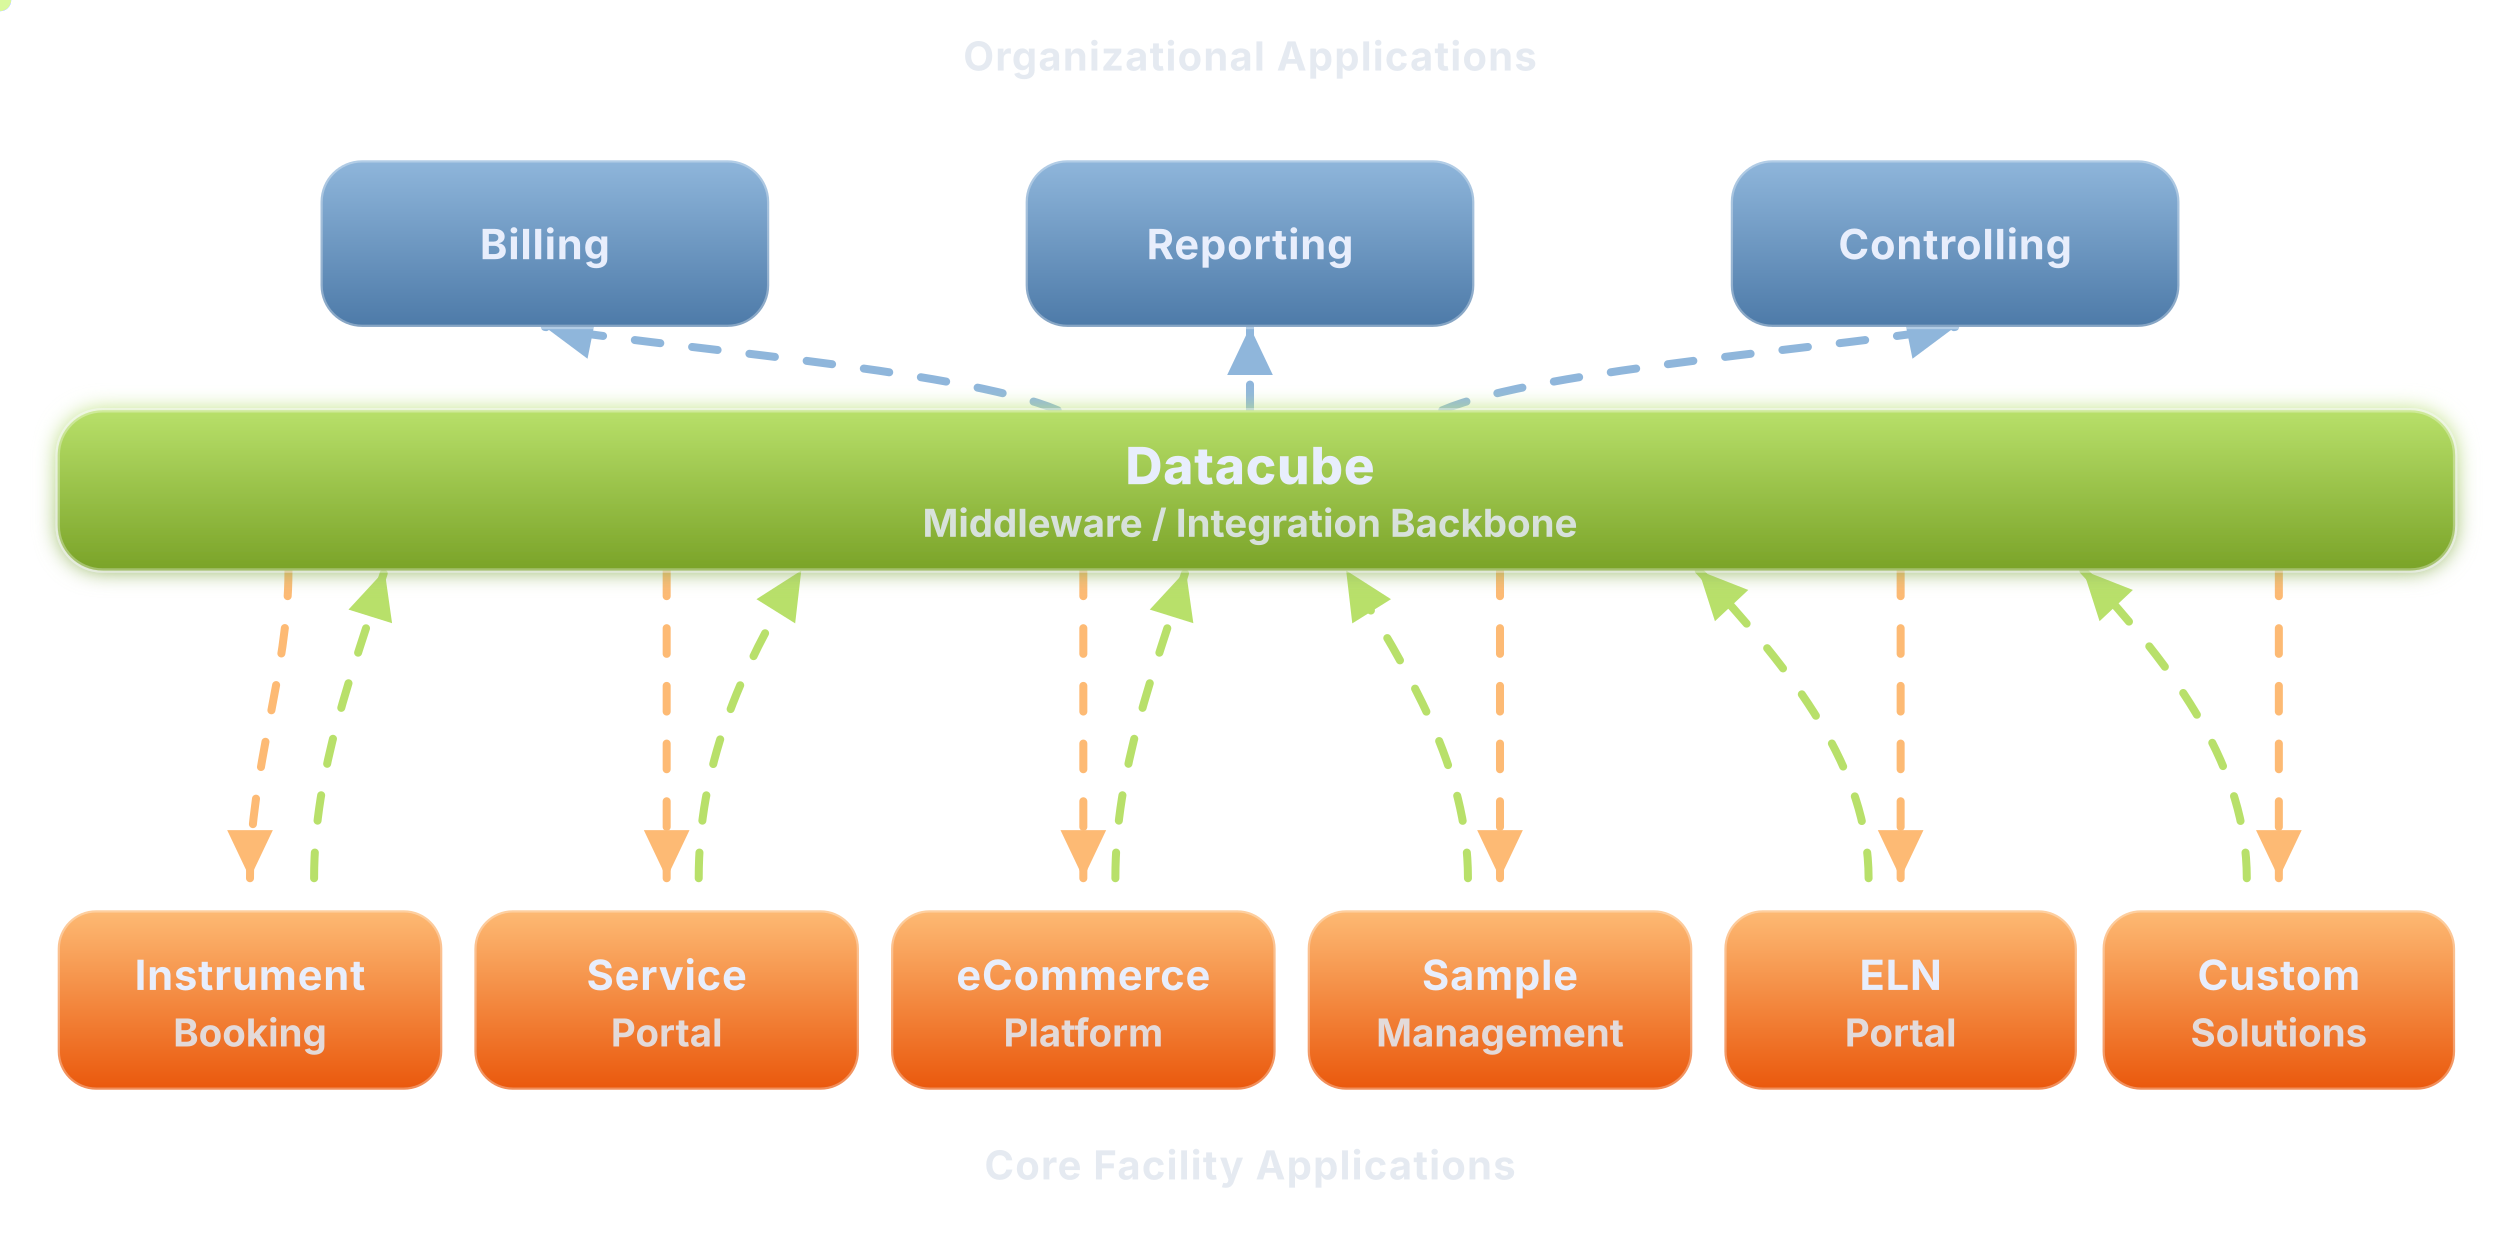
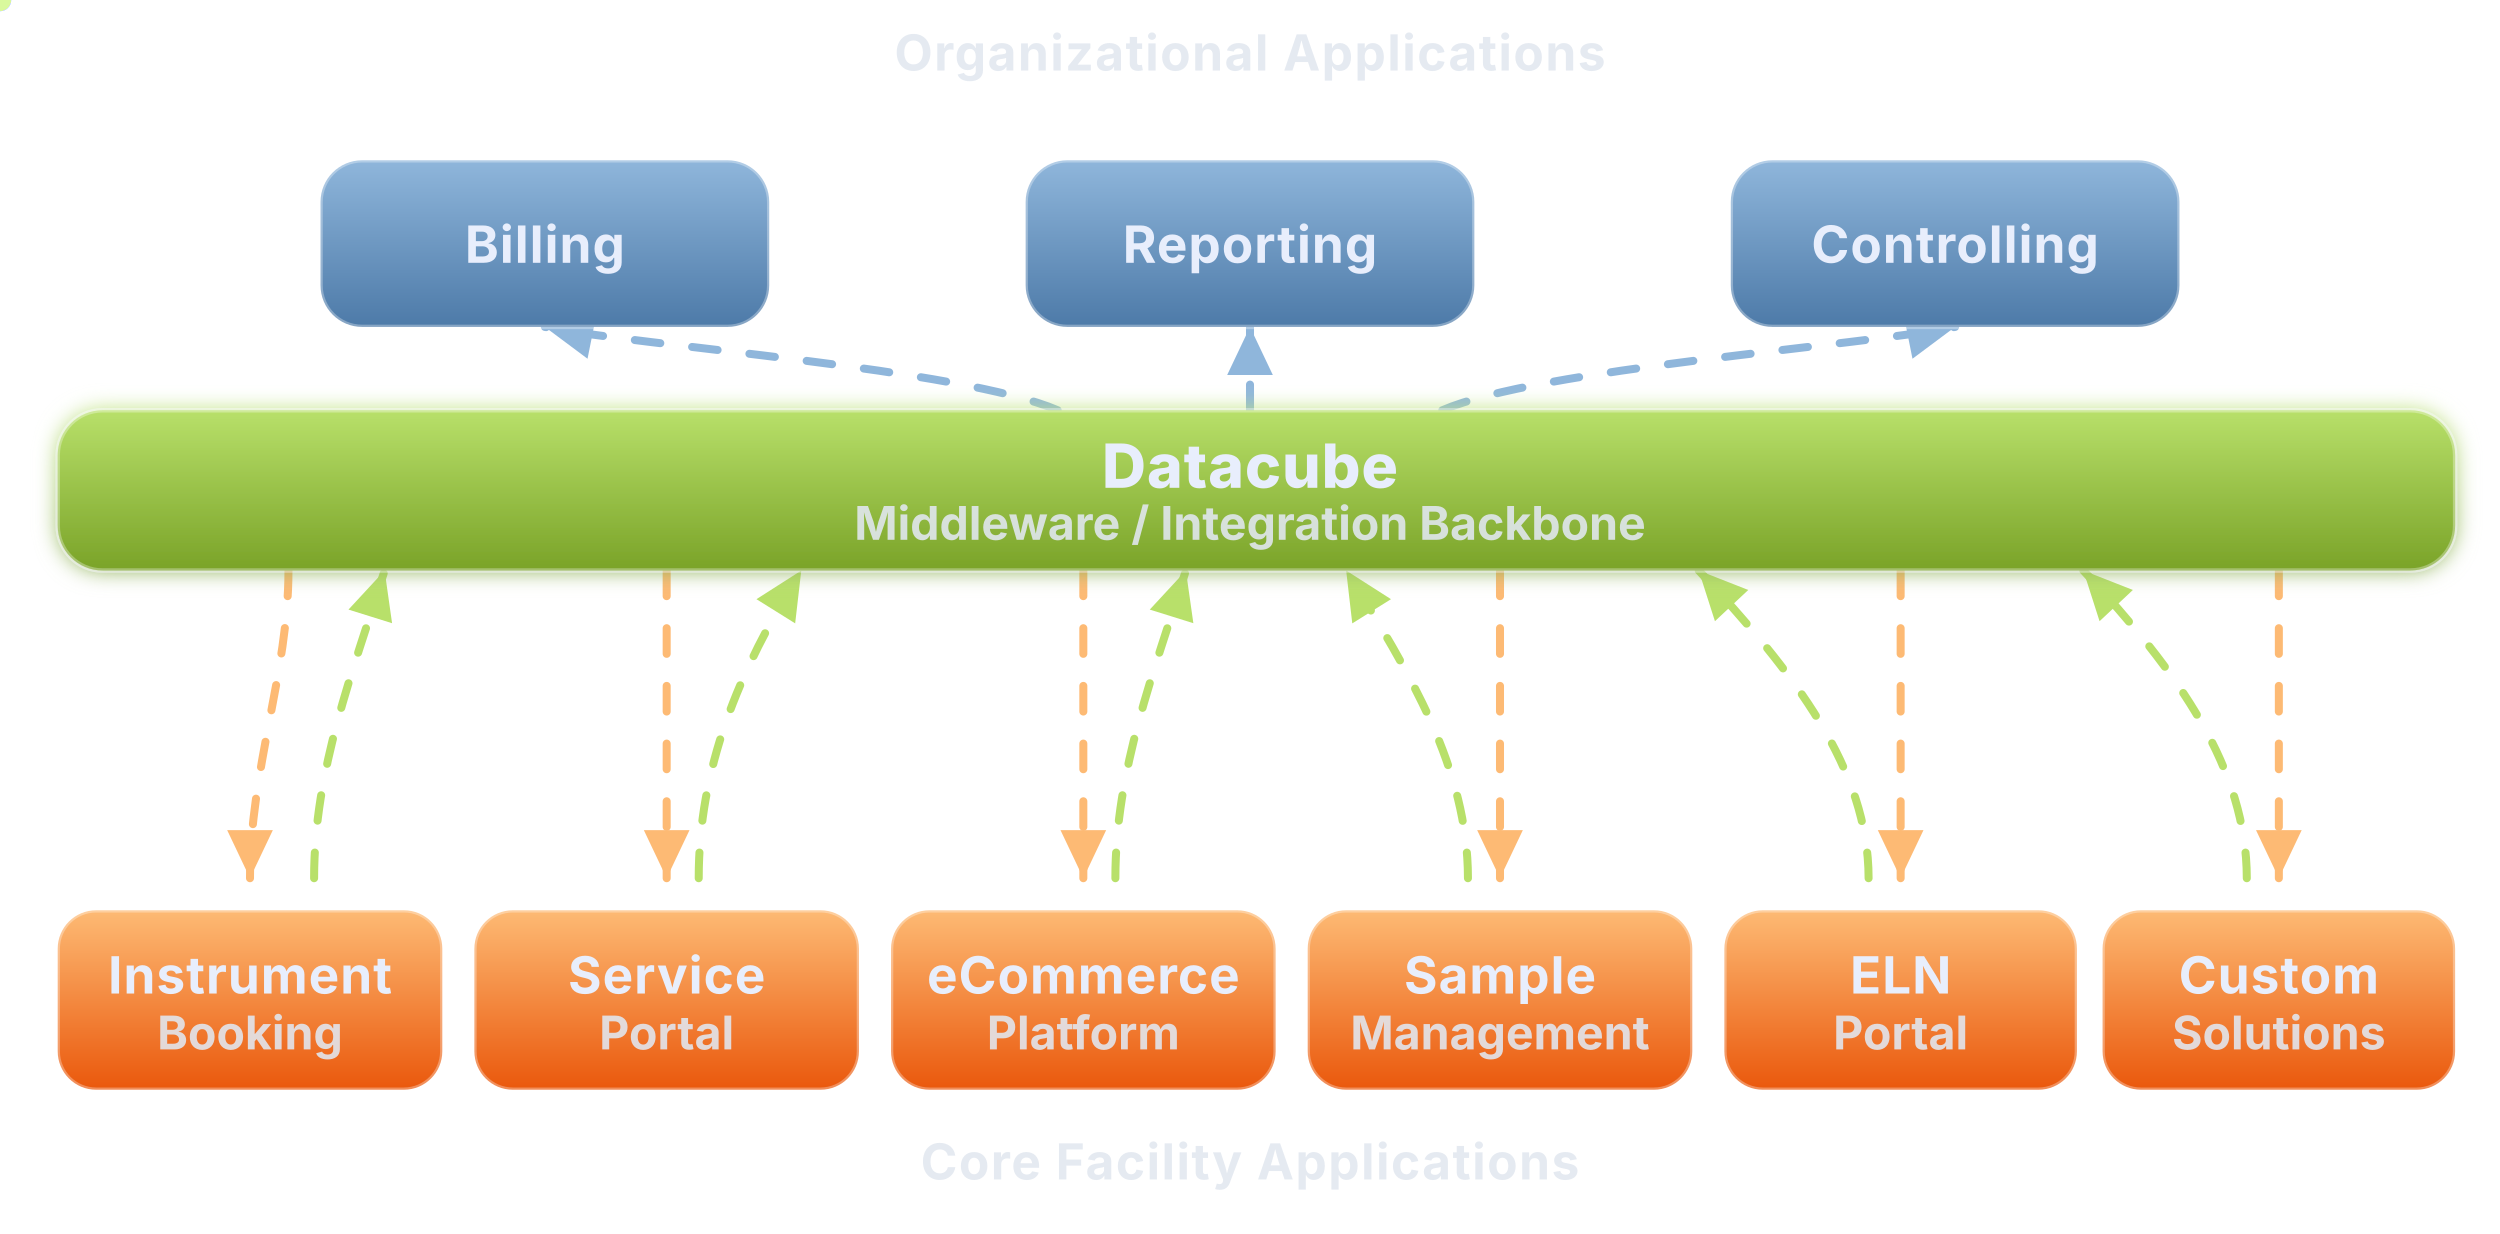
<svg xmlns="http://www.w3.org/2000/svg" viewBox="0 0 780 385" width="780" height="385" role="img" aria-labelledby="cfTitle cfDesc" style="background:transparent;background-color:transparent">
  <defs>
    <linearGradient id="cf-hubGrad" x1="0" y1="0" x2="0" y2="1">
      <stop offset="0%" stop-color="#b8e06a" />
      <stop offset="100%" stop-color="#7aa328" />
    </linearGradient>
    <linearGradient id="cf-orgGrad" x1="0" y1="0" x2="0" y2="1">
      <stop offset="0%" stop-color="#8fb6db" />
      <stop offset="100%" stop-color="#4d7aa8" />
    </linearGradient>
    <linearGradient id="cf-appGrad" x1="0" y1="0" x2="0" y2="1">
      <stop offset="0%" stop-color="#fdba74" />
      <stop offset="100%" stop-color="#ea580c" />
    </linearGradient>
    <filter id="cf-softGlow" x="-30%" y="-30%" width="160%" height="160%">
      <feGaussianBlur stdDeviation="3.5" result="b" />
      <feMerge>
        <feMergeNode in="b" />
        <feMergeNode in="SourceGraphic" />
      </feMerge>
    </filter>
    <marker id="cf-arrowBlue" viewBox="0 0 10 10" refX="8" refY="5" markerWidth="7.5" markerHeight="7.5" orient="auto-start-reverse">
      <path d="M0 1.2 L8 5 L0 8.8 Z" fill="#8fb6db" />
    </marker>
    <marker id="cf-arrowOrange" viewBox="0 0 10 10" refX="8" refY="5" markerWidth="7.5" markerHeight="7.5" orient="auto-start-reverse">
      <path d="M0 1.2 L8 5 L0 8.8 Z" fill="#fdba74" />
    </marker>
    <marker id="cf-arrowGreen" viewBox="0 0 10 10" refX="8" refY="5" markerWidth="7.5" markerHeight="7.5" orient="auto-start-reverse">
      <path d="M0 1.2 L8 5 L0 8.8 Z" fill="#b8e06a" />
    </marker>
    <style>
      svg, :root {
        background: transparent !important;
        background-color: transparent !important;
      }
      .label {
        font-family: "SF Pro Text", "Segoe UI", system-ui, -apple-system, sans-serif;
        fill: #e8eefc;
        text-anchor: middle;
        dominant-baseline: middle;
      }
-       .label-sm { font-size: 13px; font-weight: 700; letter-spacing: 0.02em; }
-       .label-lg { font-size: 16px; font-weight: 820; letter-spacing: 0.015em; }
+       .label-sm { font-size: 16px; font-weight: 700; letter-spacing: 0.02em; }
+       .label-lg { font-size: 19px; font-weight: 820; letter-spacing: 0.015em; }
      .sub {
        font-family: "SF Pro Text", "Segoe UI", system-ui, -apple-system, sans-serif;
-         font-size: 12px;
+         font-size: 14.5px;
        font-weight: 650;
        fill: rgba(226,232,240,0.88);
        text-anchor: middle;
        dominant-baseline: middle;
      }
      .caption {
        font-family: "SF Pro Text", "Segoe UI", system-ui, -apple-system, sans-serif;
-         font-size: 12.5px;
+         font-size: 15.5px;
        font-weight: 700;
        fill: rgba(226,232,240,0.9);
        text-anchor: middle;
        letter-spacing: 0.03em;
      }
      .node { stroke: rgba(255,255,255,0.32); stroke-width: 1.4; }
      .flow {
        fill: none;
        stroke-width: 2.5;
        stroke-linecap: round;
        stroke-dasharray: 8 10;
      }
      .flow-org { stroke: #8fb6db; animation: dash 1.6s linear infinite; }
      .flow-down { stroke: #fdba74; animation: dash 1.55s linear infinite; }
      .flow-up { stroke: #b8e06a; animation: dash-rev 1.55s linear infinite; }

      .pulse-ring {
        fill: none;
        stroke: #b8e06a;
        stroke-width: 2.2;
        opacity: 0;
        transform-origin: 390px 148px;
        animation: ring 2.8s ease-out infinite;
      }
      .hub-glow { animation: hubPulse 2.8s ease-in-out infinite; transform-origin: 390px 148px; }

      .org, .hub, .app { animation: fadeIn 0.65s ease-out both; }
      .org-1 { animation-delay: 0.05s; }
      .org-2 { animation-delay: 0.12s; }
      .org-3 { animation-delay: 0.19s; }
      .hub { animation-delay: 0.22s; }
      .app-1 { animation-delay: 0.3s; }
      .app-2 { animation-delay: 0.36s; }
      .app-3 { animation-delay: 0.42s; }
      .app-4 { animation-delay: 0.48s; }
      .app-5 { animation-delay: 0.54s; }
      .app-6 { animation-delay: 0.6s; }

      @keyframes dash { to { stroke-dashoffset: -72; } }
      @keyframes dash-rev { to { stroke-dashoffset: 72; } }
      @keyframes hubPulse {
        0%, 100% { transform: scale(1); }
        50% { transform: scale(1.03); }
      }
      @keyframes ring {
        0% { opacity: 0.5; transform: scale(0.92); }
        70% { opacity: 0; transform: scale(1.28); }
        100% { opacity: 0; transform: scale(1.28); }
      }
      @keyframes fadeIn {
        from { opacity: 0; transform: translateY(-6px); }
        to { opacity: 1; transform: none; }
      }
      @media (prefers-reduced-motion: reduce) {
        .flow, .pulse-ring, .hub-glow, .org, .hub, .app { animation: none !important; }
        .flow { stroke-dasharray: none; }
        .pulse-ring { display: none; }
        .org, .hub, .app { opacity: 1; transform: none; }
      }
    </style>
  </defs>
  <text class="caption" x="390" y="22">Organizational Applications</text>
  <text class="caption" x="390" y="368">Core Facility Applications</text>
  <path id="cf-p-org1" class="flow flow-org" d="M330 128 C300 115, 200 108, 170 102" marker-end="url(#cf-arrowBlue)" />
  <path id="cf-p-org2" class="flow flow-org" d="M390 128 C390 116, 390 110, 390 102" marker-end="url(#cf-arrowBlue)" />
  <path id="cf-p-org3" class="flow flow-org" d="M450 128 C480 115, 580 108, 610 102" marker-end="url(#cf-arrowBlue)" />
  <path id="cf-p-app1d" class="flow flow-down" d="M90 178 C90 210, 78 240, 78 274" marker-end="url(#cf-arrowOrange)" />
  <path id="cf-p-app2d" class="flow flow-down" d="M208 178 C208 210, 208 240, 208 274" marker-end="url(#cf-arrowOrange)" />
  <path id="cf-p-app3d" class="flow flow-down" d="M338 178 C338 210, 338 240, 338 274" marker-end="url(#cf-arrowOrange)" />
  <path id="cf-p-app4d" class="flow flow-down" d="M468 178 C468 210, 468 240, 468 274" marker-end="url(#cf-arrowOrange)" />
  <path id="cf-p-app5d" class="flow flow-down" d="M593 178 C593 210, 593 240, 593 274" marker-end="url(#cf-arrowOrange)" />
  <path id="cf-p-app6d" class="flow flow-down" d="M711 178 C711 210, 711 240, 711 274" marker-end="url(#cf-arrowOrange)" />
  <path id="cf-p-app1u" class="flow flow-up" d="M98 274 C98 240, 110 210, 120 178" marker-end="url(#cf-arrowGreen)" />
  <path id="cf-p-app2u" class="flow flow-up" d="M218 274 C218 240, 230 210, 250 178" marker-end="url(#cf-arrowGreen)" />
  <path id="cf-p-app3u" class="flow flow-up" d="M348 274 C348 240, 360 210, 370 178" marker-end="url(#cf-arrowGreen)" />
  <path id="cf-p-app4u" class="flow flow-up" d="M458 274 C458 240, 440 210, 420 178" marker-end="url(#cf-arrowGreen)" />
  <path id="cf-p-app5u" class="flow flow-up" d="M583 274 C583 240, 560 210, 530 178" marker-end="url(#cf-arrowGreen)" />
  <path id="cf-p-app6u" class="flow flow-up" d="M701 274 C701 240, 680 210, 650 178" marker-end="url(#cf-arrowGreen)" />
  <g class="org org-1">
    <rect class="node" x="100" y="50" width="140" height="52" rx="13" fill="url(#cf-orgGrad)" />
    <text class="label label-sm" x="170" y="76">Billing</text>
  </g>
  <g class="org org-2">
    <rect class="node" x="320" y="50" width="140" height="52" rx="13" fill="url(#cf-orgGrad)" />
    <text class="label label-sm" x="390" y="76">Reporting</text>
  </g>
  <g class="org org-3">
    <rect class="node" x="540" y="50" width="140" height="52" rx="13" fill="url(#cf-orgGrad)" />
    <text class="label label-sm" x="610" y="76">Controlling</text>
  </g>
  <circle class="pulse-ring" cx="390" cy="148" r="40" />
  <circle class="pulse-ring" cx="390" cy="148" r="40" style="animation-delay:1.4s" />
  <g class="hub hub-glow">
    <rect class="node" x="18" y="128" width="748" height="50" rx="14" fill="url(#cf-hubGrad)" filter="url(#cf-softGlow)" />
    <text class="label label-lg" x="390" y="145">Datacube</text>
    <text class="sub" x="390" y="163">Middleware / Integration Backbone</text>
  </g>
  <g class="app app-1">
    <rect class="node" x="18" y="284" width="120" height="56" rx="12" fill="url(#cf-appGrad)" />
    <text class="label label-sm" x="78" y="304">Instrument</text>
    <text class="sub" x="78" y="322">Booking</text>
  </g>
  <g class="app app-2">
    <rect class="node" x="148" y="284" width="120" height="56" rx="12" fill="url(#cf-appGrad)" />
    <text class="label label-sm" x="208" y="304">Service</text>
    <text class="sub" x="208" y="322">Portal</text>
  </g>
  <g class="app app-3">
    <rect class="node" x="278" y="284" width="120" height="56" rx="12" fill="url(#cf-appGrad)" />
    <text class="label label-sm" x="338" y="304">eCommerce</text>
    <text class="sub" x="338" y="322">Platform</text>
  </g>
  <g class="app app-4">
    <rect class="node" x="408" y="284" width="120" height="56" rx="12" fill="url(#cf-appGrad)" />
    <text class="label label-sm" x="468" y="304">Sample</text>
    <text class="sub" x="468" y="322">Management</text>
  </g>
  <g class="app app-5">
    <rect class="node" x="538" y="284" width="110" height="56" rx="12" fill="url(#cf-appGrad)" />
    <text class="label label-sm" x="593" y="304">ELN</text>
    <text class="sub" x="593" y="322">Portal</text>
  </g>
  <g class="app app-6">
    <rect class="node" x="656" y="284" width="110" height="56" rx="12" fill="url(#cf-appGrad)" />
    <text class="label label-sm" x="711" y="304">Custom</text>
    <text class="sub" x="711" y="322">Solutions</text>
  </g>
  <circle r="3.5" fill="#bfdbfe">
    <animateMotion dur="1.9s" repeatCount="indefinite">
      <mpath href="#cf-p-org1" />
    </animateMotion>
  </circle>
  <circle r="3.5" fill="#bfdbfe">
    <animateMotion dur="1.9s" begin="0.35s" repeatCount="indefinite">
      <mpath href="#cf-p-org2" />
    </animateMotion>
  </circle>
  <circle r="3.5" fill="#bfdbfe">
    <animateMotion dur="1.9s" begin="0.7s" repeatCount="indefinite">
      <mpath href="#cf-p-org3" />
    </animateMotion>
  </circle>
  <circle r="3.3" fill="#fed7aa">
    <animateMotion dur="1.8s" begin="0.1s" repeatCount="indefinite">
      <mpath href="#cf-p-app1d" />
    </animateMotion>
  </circle>
  <circle r="3.3" fill="#fed7aa">
    <animateMotion dur="1.8s" begin="0.35s" repeatCount="indefinite">
      <mpath href="#cf-p-app2d" />
    </animateMotion>
  </circle>
  <circle r="3.3" fill="#fed7aa">
    <animateMotion dur="1.8s" begin="0.6s" repeatCount="indefinite">
      <mpath href="#cf-p-app3d" />
    </animateMotion>
  </circle>
  <circle r="3.3" fill="#fed7aa">
    <animateMotion dur="1.8s" begin="0.85s" repeatCount="indefinite">
      <mpath href="#cf-p-app4d" />
    </animateMotion>
  </circle>
  <circle r="3.3" fill="#fed7aa">
    <animateMotion dur="1.8s" begin="1.05s" repeatCount="indefinite">
      <mpath href="#cf-p-app5d" />
    </animateMotion>
  </circle>
  <circle r="3.3" fill="#fed7aa">
    <animateMotion dur="1.8s" begin="1.25s" repeatCount="indefinite">
      <mpath href="#cf-p-app6d" />
    </animateMotion>
  </circle>
  <circle r="3.3" fill="#d9f99d">
    <animateMotion dur="1.8s" begin="0.2s" repeatCount="indefinite">
      <mpath href="#cf-p-app1u" />
    </animateMotion>
  </circle>
  <circle r="3.3" fill="#d9f99d">
    <animateMotion dur="1.8s" begin="0.5s" repeatCount="indefinite">
      <mpath href="#cf-p-app2u" />
    </animateMotion>
  </circle>
  <circle r="3.3" fill="#d9f99d">
    <animateMotion dur="1.8s" begin="0.8s" repeatCount="indefinite">
      <mpath href="#cf-p-app3u" />
    </animateMotion>
  </circle>
  <circle r="3.3" fill="#d9f99d">
    <animateMotion dur="1.8s" begin="1.05s" repeatCount="indefinite">
      <mpath href="#cf-p-app4u" />
    </animateMotion>
  </circle>
  <circle r="3.3" fill="#d9f99d">
    <animateMotion dur="1.8s" begin="1.25s" repeatCount="indefinite">
      <mpath href="#cf-p-app5u" />
    </animateMotion>
  </circle>
  <circle r="3.3" fill="#d9f99d">
    <animateMotion dur="1.8s" begin="1.45s" repeatCount="indefinite">
      <mpath href="#cf-p-app6u" />
    </animateMotion>
  </circle>
</svg>
